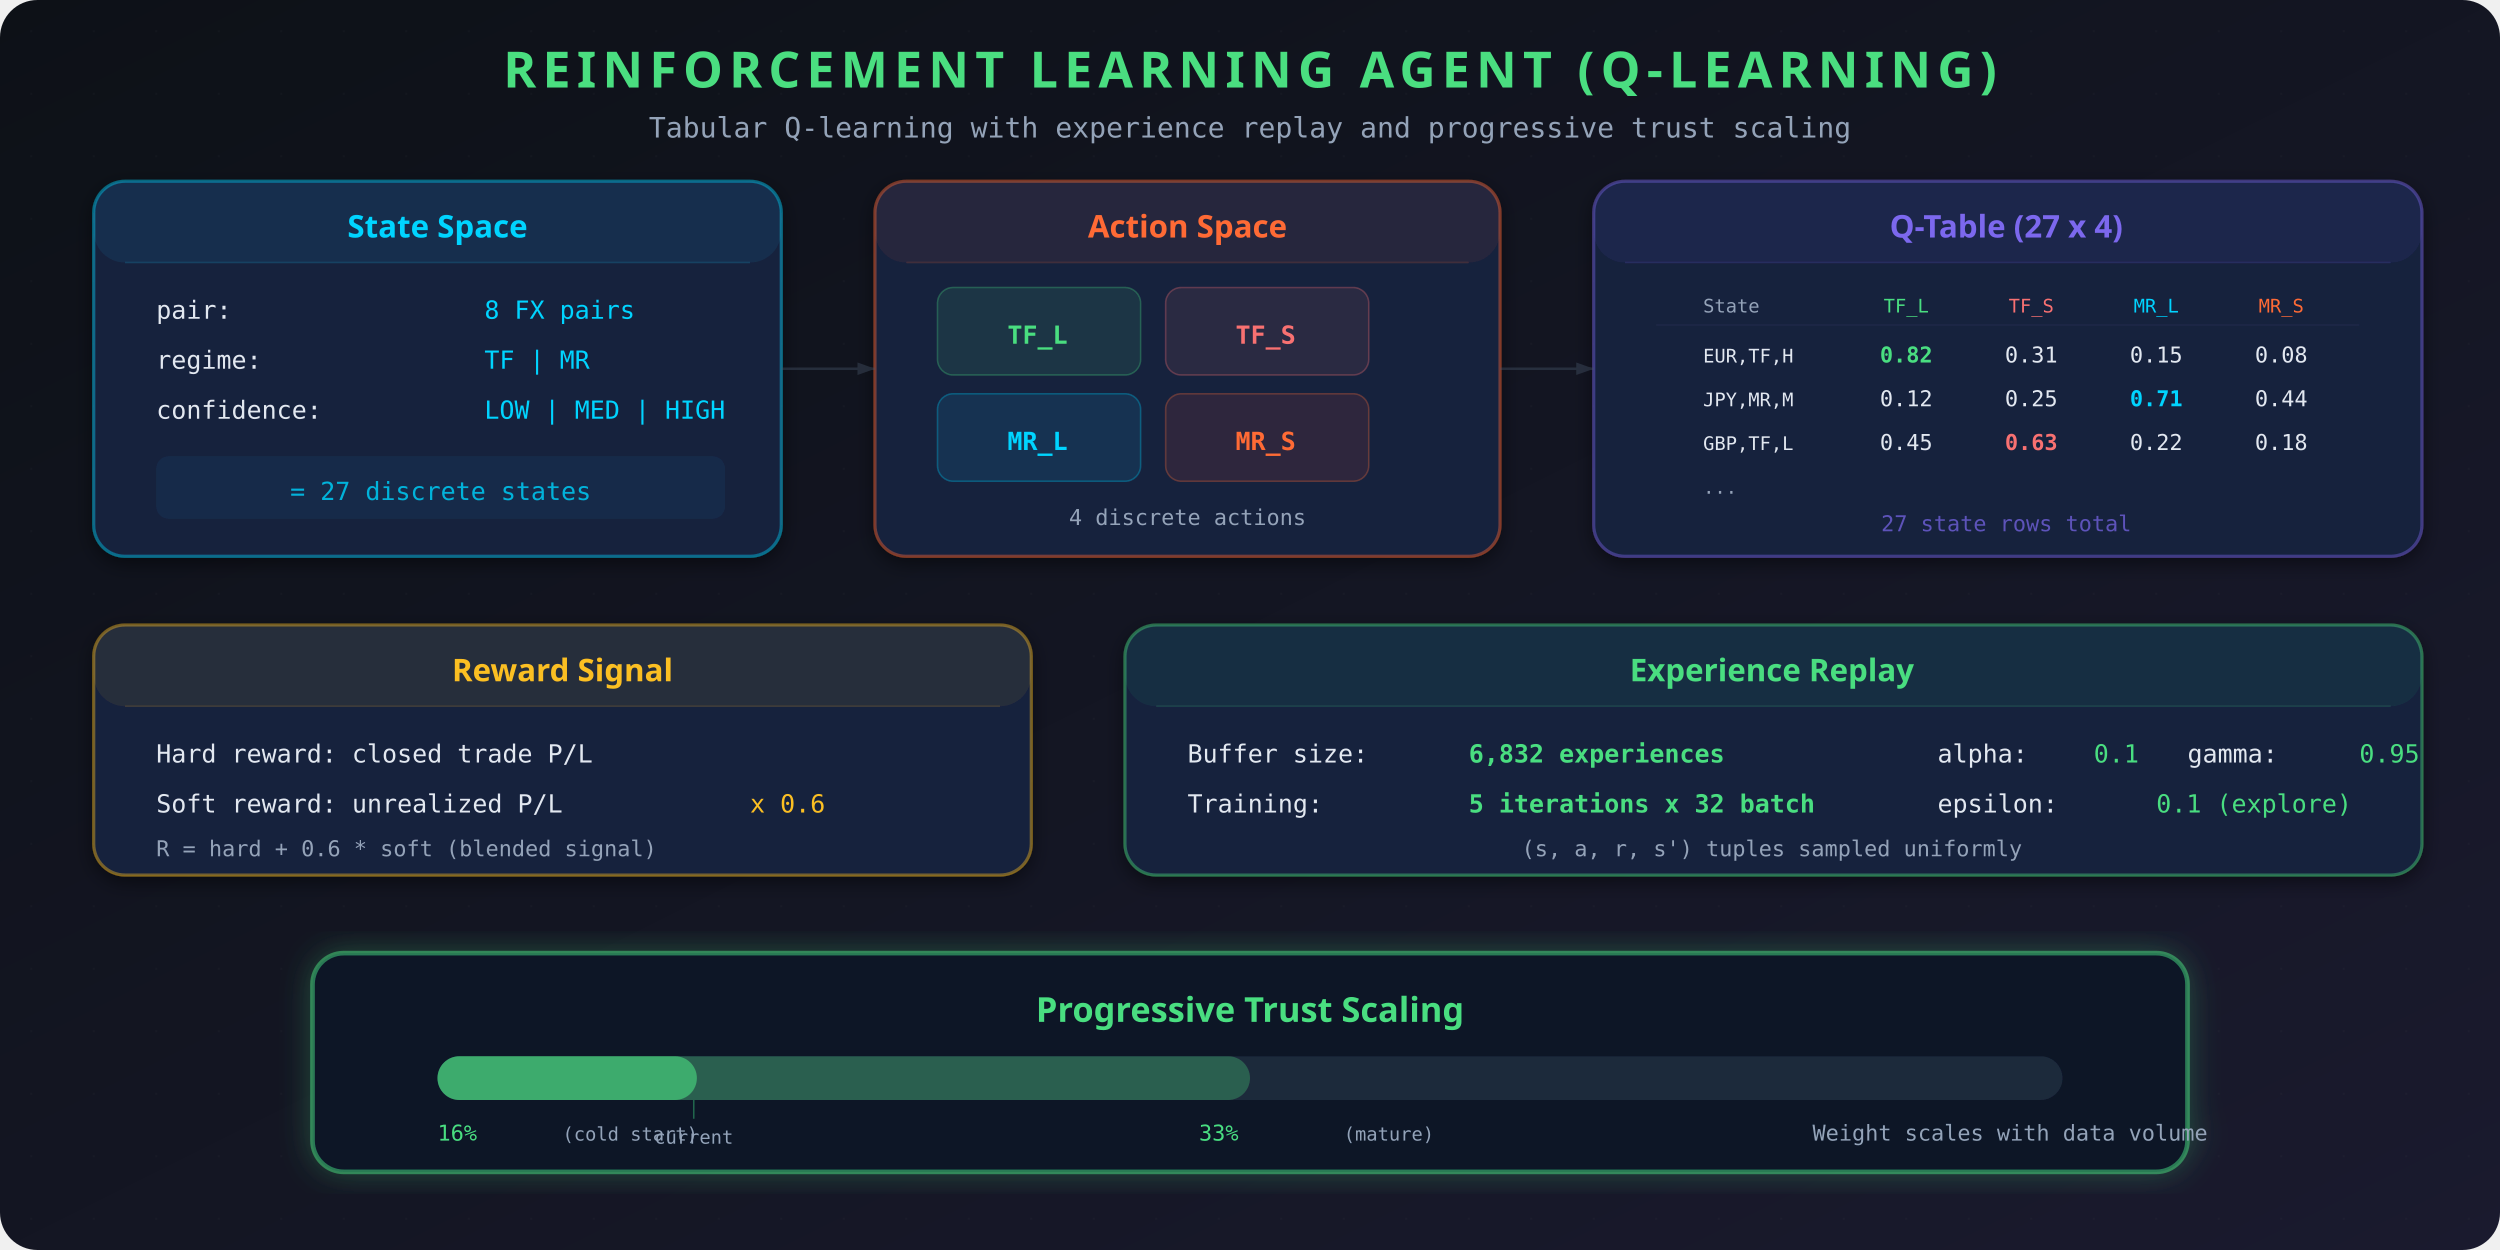
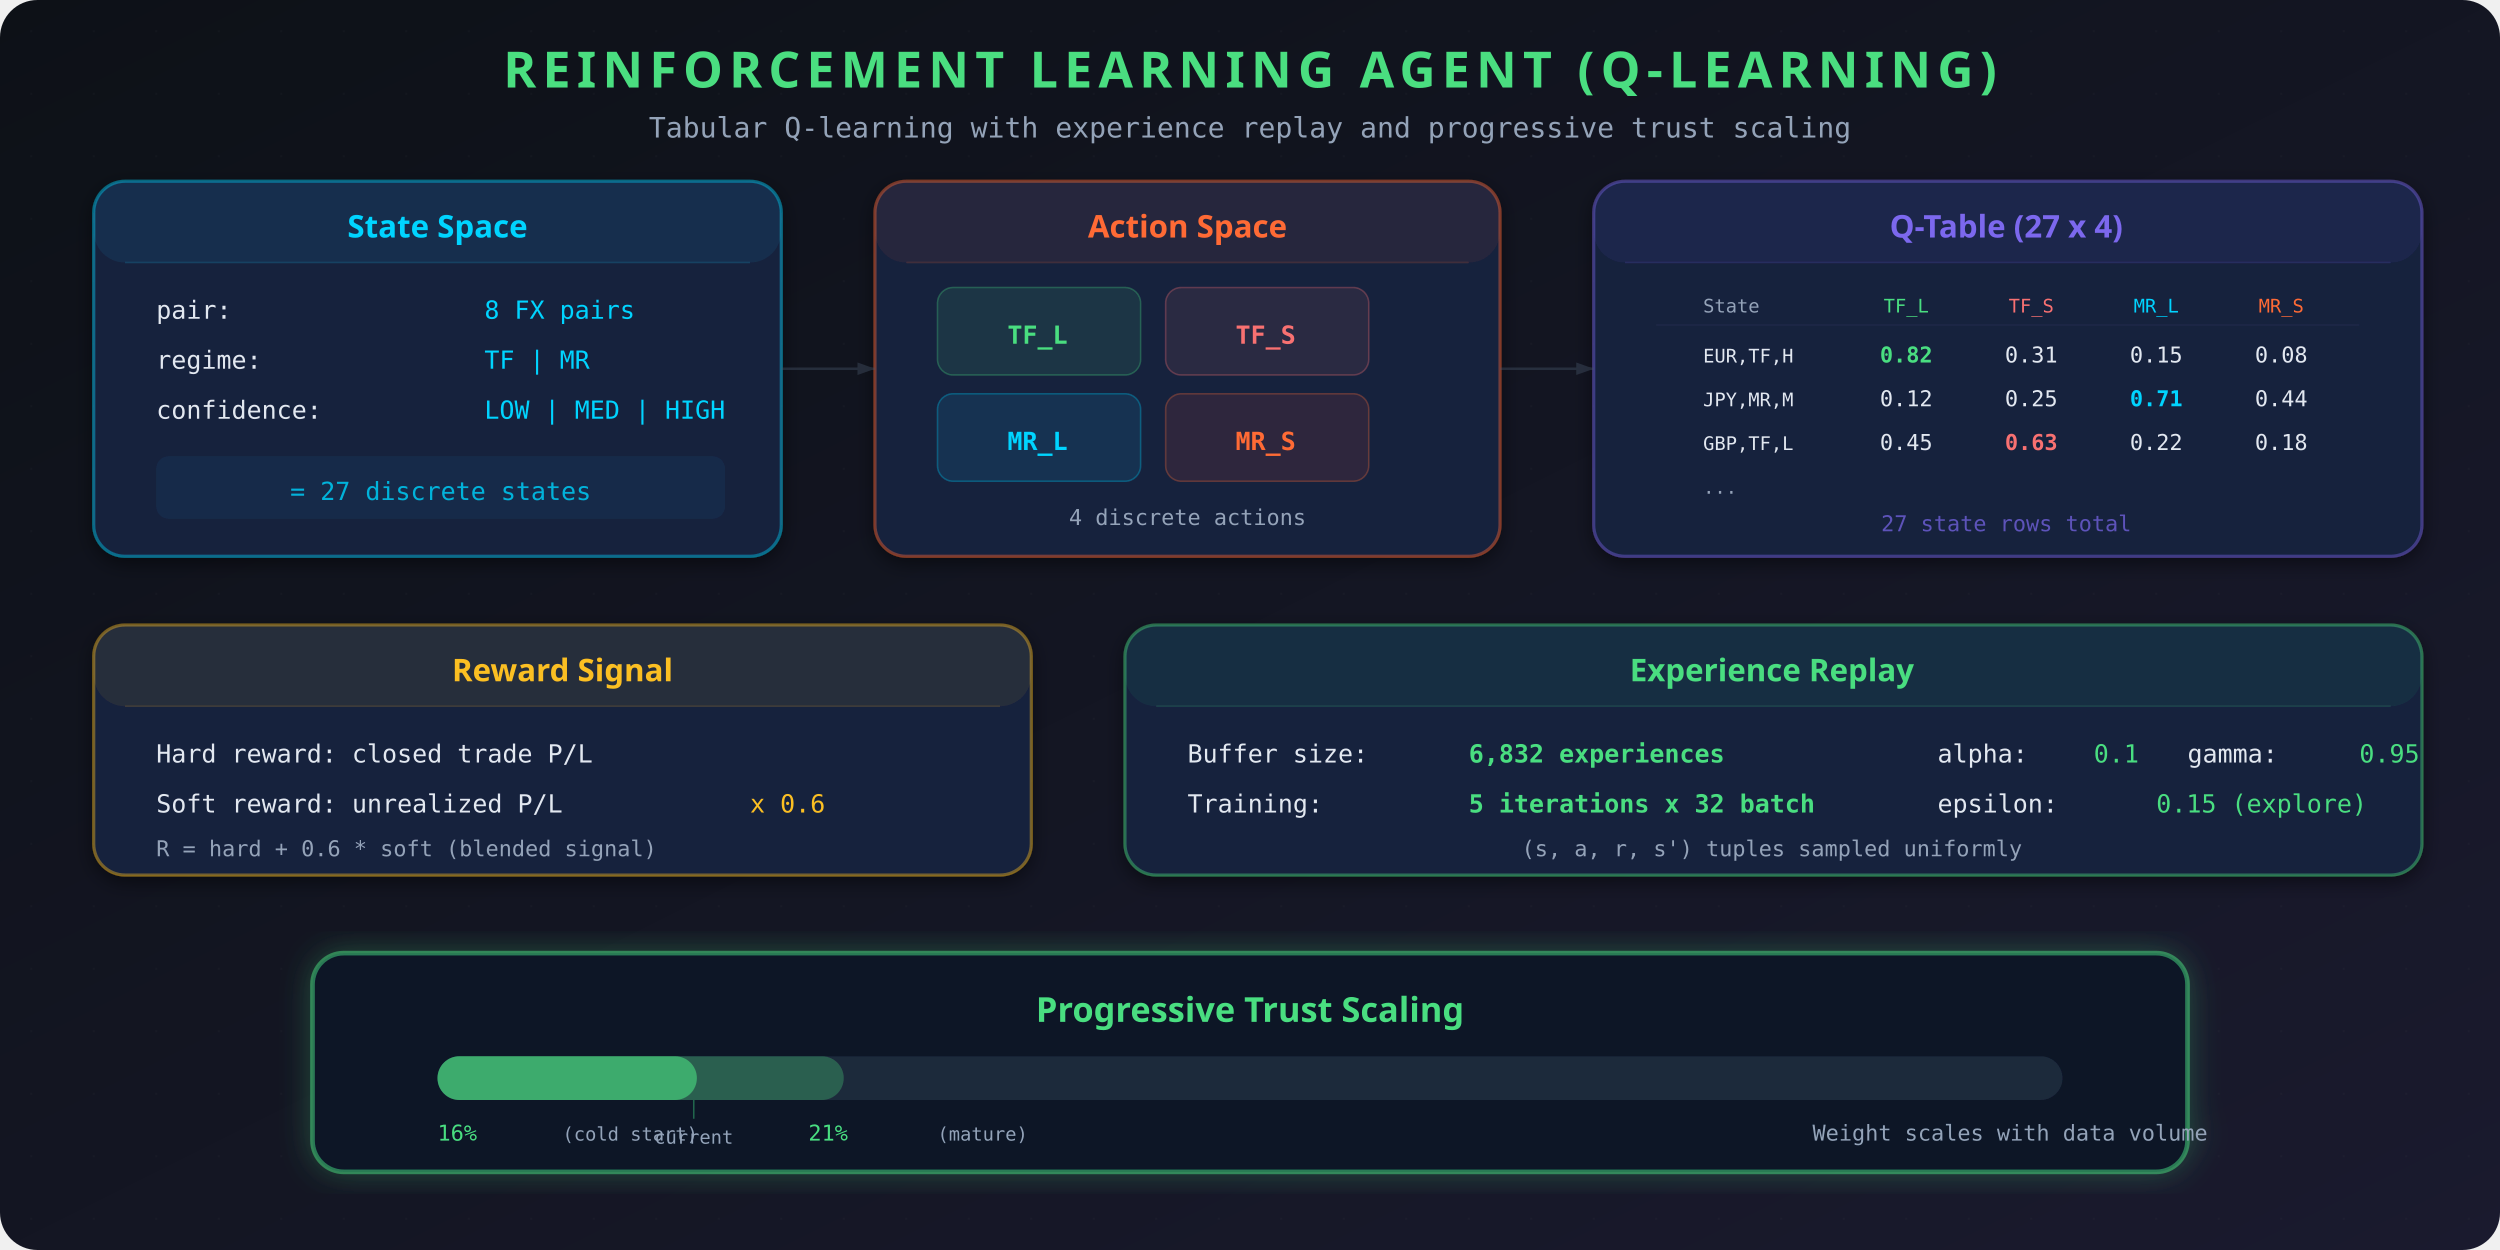
<svg xmlns="http://www.w3.org/2000/svg" viewBox="0 0 800 400" width="800" height="400">
  <defs>
    <linearGradient id="rlBg" x1="0%" y1="0%" x2="100%" y2="100%">
      <stop offset="0%" style="stop-color:#0D1117" />
      <stop offset="100%" style="stop-color:#1A1A2E" />
    </linearGradient>
    <filter id="rlShadow">
      <feDropShadow dx="0" dy="2" stdDeviation="3" flood-color="#000" flood-opacity="0.5" />
    </filter>
    <filter id="rlGlow">
      <feDropShadow dx="0" dy="0" stdDeviation="5" flood-color="#4ADE80" flood-opacity="0.3" />
    </filter>
    <marker id="rlArrow" markerWidth="7" markerHeight="5" refX="7" refY="2.5" orient="auto">
      <path d="M 0 0 L 7 2.5 L 0 5 Z" fill="#4ADE80" opacity="0.6" />
    </marker>
    <marker id="rlArrowG" markerWidth="7" markerHeight="5" refX="7" refY="2.5" orient="auto">
      <path d="M 0 0 L 7 2.5 L 0 5 Z" fill="#475569" />
    </marker>
    <pattern id="rlGrid" width="20" height="20" patternUnits="userSpaceOnUse">
      <circle cx="10" cy="10" r="0.3" fill="#fff" opacity="0.03" />
    </pattern>
  </defs>
  <rect width="800" height="400" fill="url(#rlBg)" rx="12" />
  <rect width="800" height="400" fill="url(#rlGrid)" rx="12" />
  <text x="400" y="28" text-anchor="middle" font-family="'Segoe UI', system-ui, sans-serif" font-size="16" font-weight="700" fill="#4ADE80" letter-spacing="2">REINFORCEMENT LEARNING AGENT (Q-LEARNING)</text>
  <text x="400" y="44" text-anchor="middle" font-family="monospace" font-size="9" fill="#94A3B8">Tabular Q-learning with experience replay and progressive trust scaling</text>
  <g filter="url(#rlShadow)">
    <rect x="30" y="58" width="220" height="120" rx="10" fill="#16213E" stroke="#00D4FF" stroke-opacity="0.4" stroke-width="1" />
    <rect x="30" y="58" width="220" height="26" rx="10" fill="#00D4FF" fill-opacity="0.08" />
    <text x="140" y="76" text-anchor="middle" font-family="'Segoe UI', sans-serif" font-size="10" fill="#00D4FF" font-weight="700">State Space</text>
    <line x1="40" y1="84" x2="240" y2="84" stroke="#00D4FF" stroke-opacity="0.15" stroke-width="0.5" />
    <text x="50" y="102" font-family="monospace" font-size="8" fill="#E2E8F0">pair:       </text>
    <text x="155" y="102" font-family="monospace" font-size="8" fill="#00D4FF">8 FX pairs</text>
    <text x="50" y="118" font-family="monospace" font-size="8" fill="#E2E8F0">regime:     </text>
    <text x="155" y="118" font-family="monospace" font-size="8" fill="#00D4FF">TF | MR</text>
    <text x="50" y="134" font-family="monospace" font-size="8" fill="#E2E8F0">confidence: </text>
    <text x="155" y="134" font-family="monospace" font-size="8" fill="#00D4FF">LOW | MED | HIGH</text>
    <rect x="50" y="146" width="182" height="20" rx="4" fill="#00D4FF" fill-opacity="0.06" />
    <text x="141" y="160" text-anchor="middle" font-family="monospace" font-size="8" fill="#00D4FF" opacity="0.8">= 27 discrete states</text>
  </g>
  <g filter="url(#rlShadow)">
    <rect x="280" y="58" width="200" height="120" rx="10" fill="#16213E" stroke="#FF6B35" stroke-opacity="0.4" stroke-width="1" />
    <rect x="280" y="58" width="200" height="26" rx="10" fill="#FF6B35" fill-opacity="0.08" />
    <text x="380" y="76" text-anchor="middle" font-family="'Segoe UI', sans-serif" font-size="10" fill="#FF6B35" font-weight="700">Action Space</text>
    <line x1="290" y1="84" x2="470" y2="84" stroke="#FF6B35" stroke-opacity="0.15" stroke-width="0.5" />
    <rect x="300" y="92" width="65" height="28" rx="5" fill="#4ADE80" fill-opacity="0.1" stroke="#4ADE80" stroke-opacity="0.3" stroke-width="0.5" />
    <text x="332" y="110" text-anchor="middle" font-family="monospace" font-size="8" fill="#4ADE80" font-weight="600">TF_L</text>
    <rect x="373" y="92" width="65" height="28" rx="5" fill="#F87171" fill-opacity="0.1" stroke="#F87171" stroke-opacity="0.3" stroke-width="0.5" />
    <text x="405" y="110" text-anchor="middle" font-family="monospace" font-size="8" fill="#F87171" font-weight="600">TF_S</text>
    <rect x="300" y="126" width="65" height="28" rx="5" fill="#00D4FF" fill-opacity="0.1" stroke="#00D4FF" stroke-opacity="0.3" stroke-width="0.5" />
    <text x="332" y="144" text-anchor="middle" font-family="monospace" font-size="8" fill="#00D4FF" font-weight="600">MR_L</text>
    <rect x="373" y="126" width="65" height="28" rx="5" fill="#FF6B35" fill-opacity="0.1" stroke="#FF6B35" stroke-opacity="0.3" stroke-width="0.5" />
    <text x="405" y="144" text-anchor="middle" font-family="monospace" font-size="8" fill="#FF6B35" font-weight="600">MR_S</text>
    <text x="380" y="168" text-anchor="middle" font-family="monospace" font-size="7" fill="#94A3B8">4 discrete actions</text>
  </g>
  <g filter="url(#rlShadow)">
    <rect x="510" y="58" width="265" height="120" rx="10" fill="#16213E" stroke="#7B68EE" stroke-opacity="0.4" stroke-width="1" />
    <rect x="510" y="58" width="265" height="26" rx="10" fill="#7B68EE" fill-opacity="0.08" />
    <text x="642" y="76" text-anchor="middle" font-family="'Segoe UI', sans-serif" font-size="10" fill="#7B68EE" font-weight="700">Q-Table (27 x 4)</text>
    <line x1="520" y1="84" x2="765" y2="84" stroke="#7B68EE" stroke-opacity="0.15" stroke-width="0.5" />
    <text x="545" y="100" font-family="monospace" font-size="6" fill="#94A3B8">State</text>
    <text x="610" y="100" text-anchor="middle" font-family="monospace" font-size="6" fill="#4ADE80">TF_L</text>
    <text x="650" y="100" text-anchor="middle" font-family="monospace" font-size="6" fill="#F87171">TF_S</text>
    <text x="690" y="100" text-anchor="middle" font-family="monospace" font-size="6" fill="#00D4FF">MR_L</text>
    <text x="730" y="100" text-anchor="middle" font-family="monospace" font-size="6" fill="#FF6B35">MR_S</text>
    <line x1="530" y1="104" x2="755" y2="104" stroke="#475569" stroke-opacity="0.3" stroke-width="0.3" />
    <text x="545" y="116" font-family="monospace" font-size="6" fill="#E2E8F0">EUR,TF,H</text>
    <text x="610" y="116" text-anchor="middle" font-family="monospace" font-size="7" fill="#4ADE80" font-weight="700">0.82</text>
    <text x="650" y="116" text-anchor="middle" font-family="monospace" font-size="7" fill="#E2E8F0">0.31</text>
    <text x="690" y="116" text-anchor="middle" font-family="monospace" font-size="7" fill="#E2E8F0">0.15</text>
    <text x="730" y="116" text-anchor="middle" font-family="monospace" font-size="7" fill="#E2E8F0">0.08</text>
    <text x="545" y="130" font-family="monospace" font-size="6" fill="#E2E8F0">JPY,MR,M</text>
    <text x="610" y="130" text-anchor="middle" font-family="monospace" font-size="7" fill="#E2E8F0">0.12</text>
    <text x="650" y="130" text-anchor="middle" font-family="monospace" font-size="7" fill="#E2E8F0">0.25</text>
    <text x="690" y="130" text-anchor="middle" font-family="monospace" font-size="7" fill="#00D4FF" font-weight="700">0.71</text>
    <text x="730" y="130" text-anchor="middle" font-family="monospace" font-size="7" fill="#E2E8F0">0.44</text>
    <text x="545" y="144" font-family="monospace" font-size="6" fill="#E2E8F0">GBP,TF,L</text>
    <text x="610" y="144" text-anchor="middle" font-family="monospace" font-size="7" fill="#E2E8F0">0.45</text>
    <text x="650" y="144" text-anchor="middle" font-family="monospace" font-size="7" fill="#F87171" font-weight="700">0.63</text>
    <text x="690" y="144" text-anchor="middle" font-family="monospace" font-size="7" fill="#E2E8F0">0.22</text>
    <text x="730" y="144" text-anchor="middle" font-family="monospace" font-size="7" fill="#E2E8F0">0.18</text>
    <text x="545" y="158" font-family="monospace" font-size="6" fill="#94A3B8">...</text>
    <text x="642" y="170" text-anchor="middle" font-family="monospace" font-size="7" fill="#7B68EE" opacity="0.7">27 state rows total</text>
  </g>
  <line x1="250" y1="118" x2="280" y2="118" stroke="#475569" stroke-width="0.8" marker-end="url(#rlArrowG)" opacity="0.4" />
  <line x1="480" y1="118" x2="510" y2="118" stroke="#475569" stroke-width="0.8" marker-end="url(#rlArrowG)" opacity="0.4" />
  <g filter="url(#rlShadow)">
    <rect x="30" y="200" width="300" height="80" rx="10" fill="#16213E" stroke="#FBBF24" stroke-opacity="0.4" stroke-width="1" />
    <rect x="30" y="200" width="300" height="26" rx="10" fill="#FBBF24" fill-opacity="0.08" />
    <text x="180" y="218" text-anchor="middle" font-family="'Segoe UI', sans-serif" font-size="10" fill="#FBBF24" font-weight="700">Reward Signal</text>
    <line x1="40" y1="226" x2="320" y2="226" stroke="#FBBF24" stroke-opacity="0.15" stroke-width="0.5" />
    <text x="50" y="244" font-family="monospace" font-size="8" fill="#E2E8F0">Hard reward: closed trade P/L</text>
    <text x="50" y="260" font-family="monospace" font-size="8" fill="#E2E8F0">Soft reward: unrealized P/L</text>
    <text x="240" y="260" font-family="monospace" font-size="8" fill="#FBBF24">x 0.6</text>
    <text x="50" y="274" font-family="monospace" font-size="7" fill="#94A3B8">R = hard + 0.6 * soft (blended signal)</text>
  </g>
  <g filter="url(#rlShadow)">
    <rect x="360" y="200" width="415" height="80" rx="10" fill="#16213E" stroke="#4ADE80" stroke-opacity="0.4" stroke-width="1" />
    <rect x="360" y="200" width="415" height="26" rx="10" fill="#4ADE80" fill-opacity="0.08" />
    <text x="567" y="218" text-anchor="middle" font-family="'Segoe UI', sans-serif" font-size="10" fill="#4ADE80" font-weight="700">Experience Replay</text>
    <line x1="370" y1="226" x2="765" y2="226" stroke="#4ADE80" stroke-opacity="0.15" stroke-width="0.5" />
    <text x="380" y="244" font-family="monospace" font-size="8" fill="#E2E8F0">Buffer size:</text>
    <text x="470" y="244" font-family="monospace" font-size="8" fill="#4ADE80" font-weight="600">6,832 experiences</text>
    <text x="380" y="260" font-family="monospace" font-size="8" fill="#E2E8F0">Training:</text>
    <text x="470" y="260" font-family="monospace" font-size="8" fill="#4ADE80" font-weight="600">5 iterations x 32 batch</text>
    <text x="620" y="244" font-family="monospace" font-size="8" fill="#E2E8F0">alpha:</text>
    <text x="670" y="244" font-family="monospace" font-size="8" fill="#4ADE80">0.1</text>
    <text x="700" y="244" font-family="monospace" font-size="8" fill="#E2E8F0">gamma:</text>
    <text x="755" y="244" font-family="monospace" font-size="8" fill="#4ADE80">0.95</text>
    <text x="620" y="260" font-family="monospace" font-size="8" fill="#E2E8F0">epsilon:</text>
-     <text x="690" y="260" font-family="monospace" font-size="8" fill="#4ADE80">0.1 (explore)</text>
+     <text x="690" y="260" font-family="monospace" font-size="8" fill="#4ADE80">0.15 (explore)</text>
    <text x="567" y="274" text-anchor="middle" font-family="monospace" font-size="7" fill="#94A3B8">(s, a, r, s') tuples sampled uniformly</text>
  </g>
  <g filter="url(#rlGlow)">
    <rect x="100" y="305" width="600" height="70" rx="10" fill="#0A1628" stroke="#4ADE80" stroke-opacity="0.5" stroke-width="1.5" />
    <text x="400" y="327" text-anchor="middle" font-family="'Segoe UI', sans-serif" font-size="11" fill="#4ADE80" font-weight="700">Progressive Trust Scaling</text>
    <rect x="140" y="338" width="520" height="14" rx="7" fill="#1E293B" />
-     <rect x="140" y="338" width="260" height="14" rx="7" fill="#4ADE80" fill-opacity="0.3" />
+     <rect x="140" y="338" width="130" height="14" rx="7" fill="#4ADE80" fill-opacity="0.3" />
    <rect x="140" y="338" width="83" height="14" rx="7" fill="#4ADE80" fill-opacity="0.6" />
    <text x="140" y="365" font-family="monospace" font-size="7" fill="#4ADE80">16%</text>
    <text x="180" y="365" font-family="monospace" font-size="6" fill="#94A3B8">(cold start)</text>
-     <text x="390" y="365" text-anchor="middle" font-family="monospace" font-size="7" fill="#4ADE80">33%</text>
-     <text x="430" y="365" font-family="monospace" font-size="6" fill="#94A3B8">(mature)</text>
+     <text x="265" y="365" text-anchor="middle" font-family="monospace" font-size="7" fill="#4ADE80">21%</text>
+     <text x="300" y="365" font-family="monospace" font-size="6" fill="#94A3B8">(mature)</text>
    <text x="580" y="365" font-family="monospace" font-size="7" fill="#94A3B8">Weight scales with data volume</text>
    <line x1="222" y1="352" x2="222" y2="358" stroke="#4ADE80" stroke-opacity="0.4" stroke-width="0.5" />
    <text x="222" y="366" text-anchor="middle" font-family="monospace" font-size="6" fill="#94A3B8">current</text>
  </g>
</svg>
